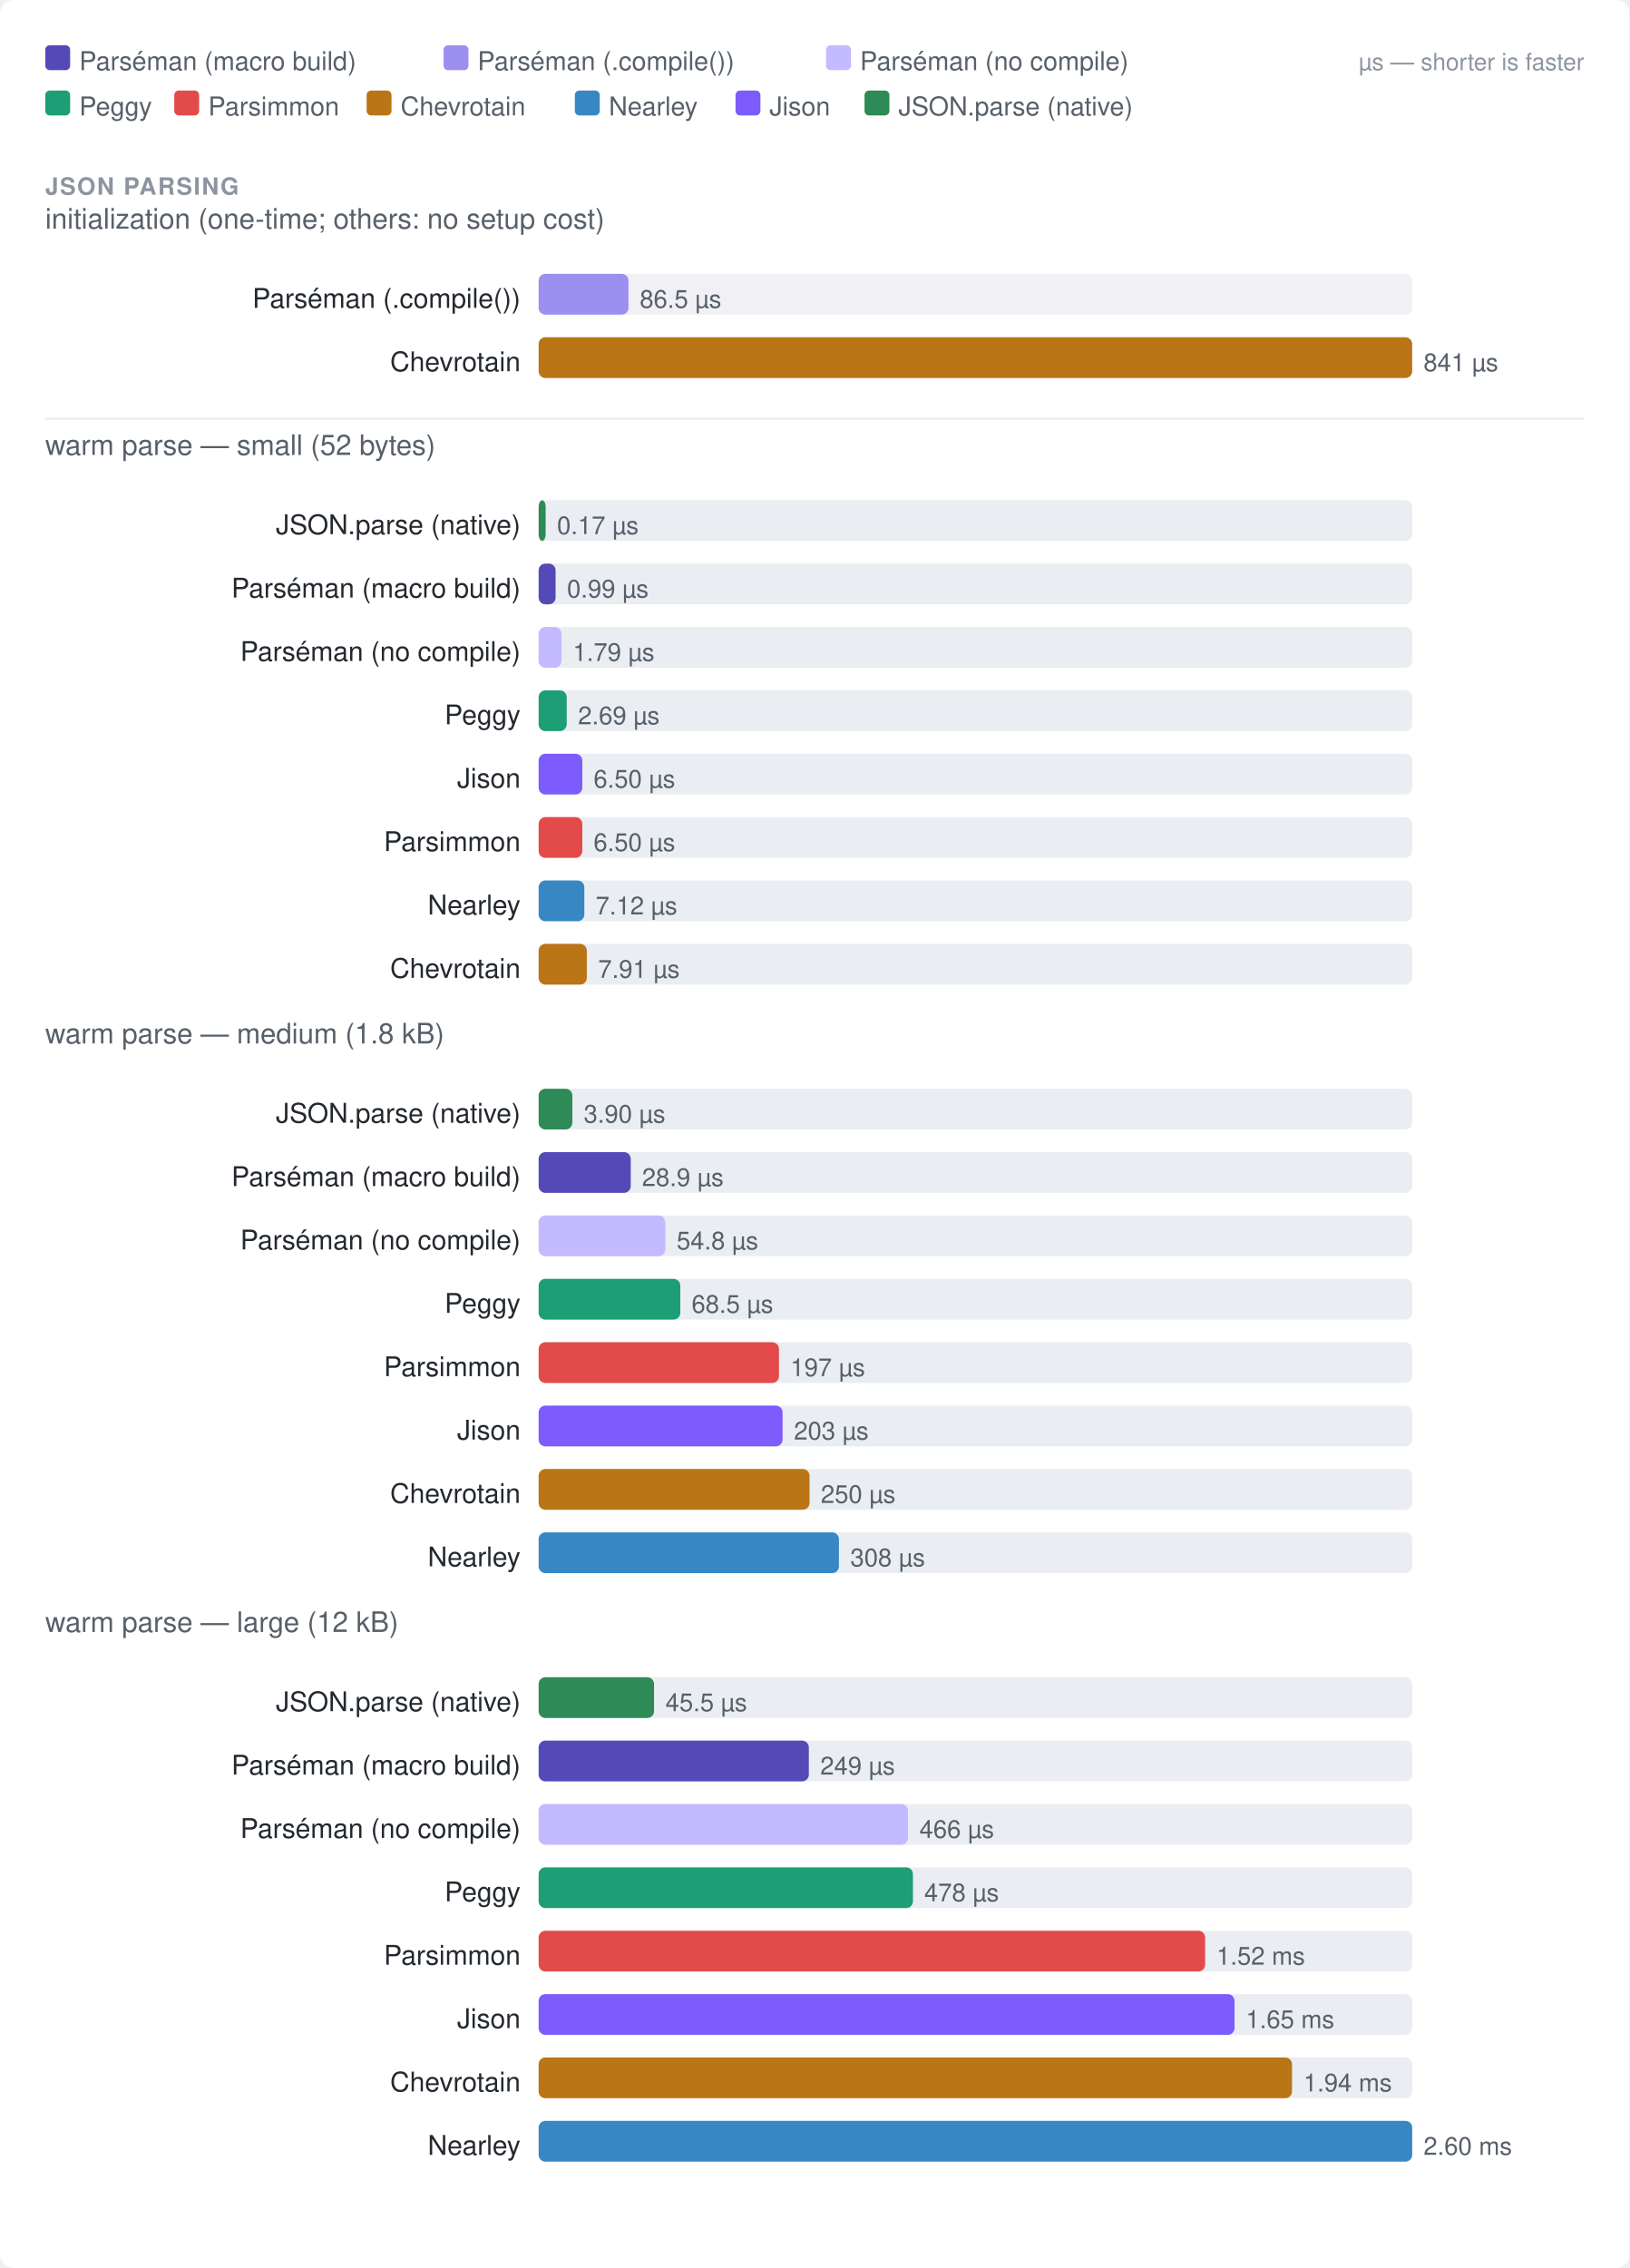
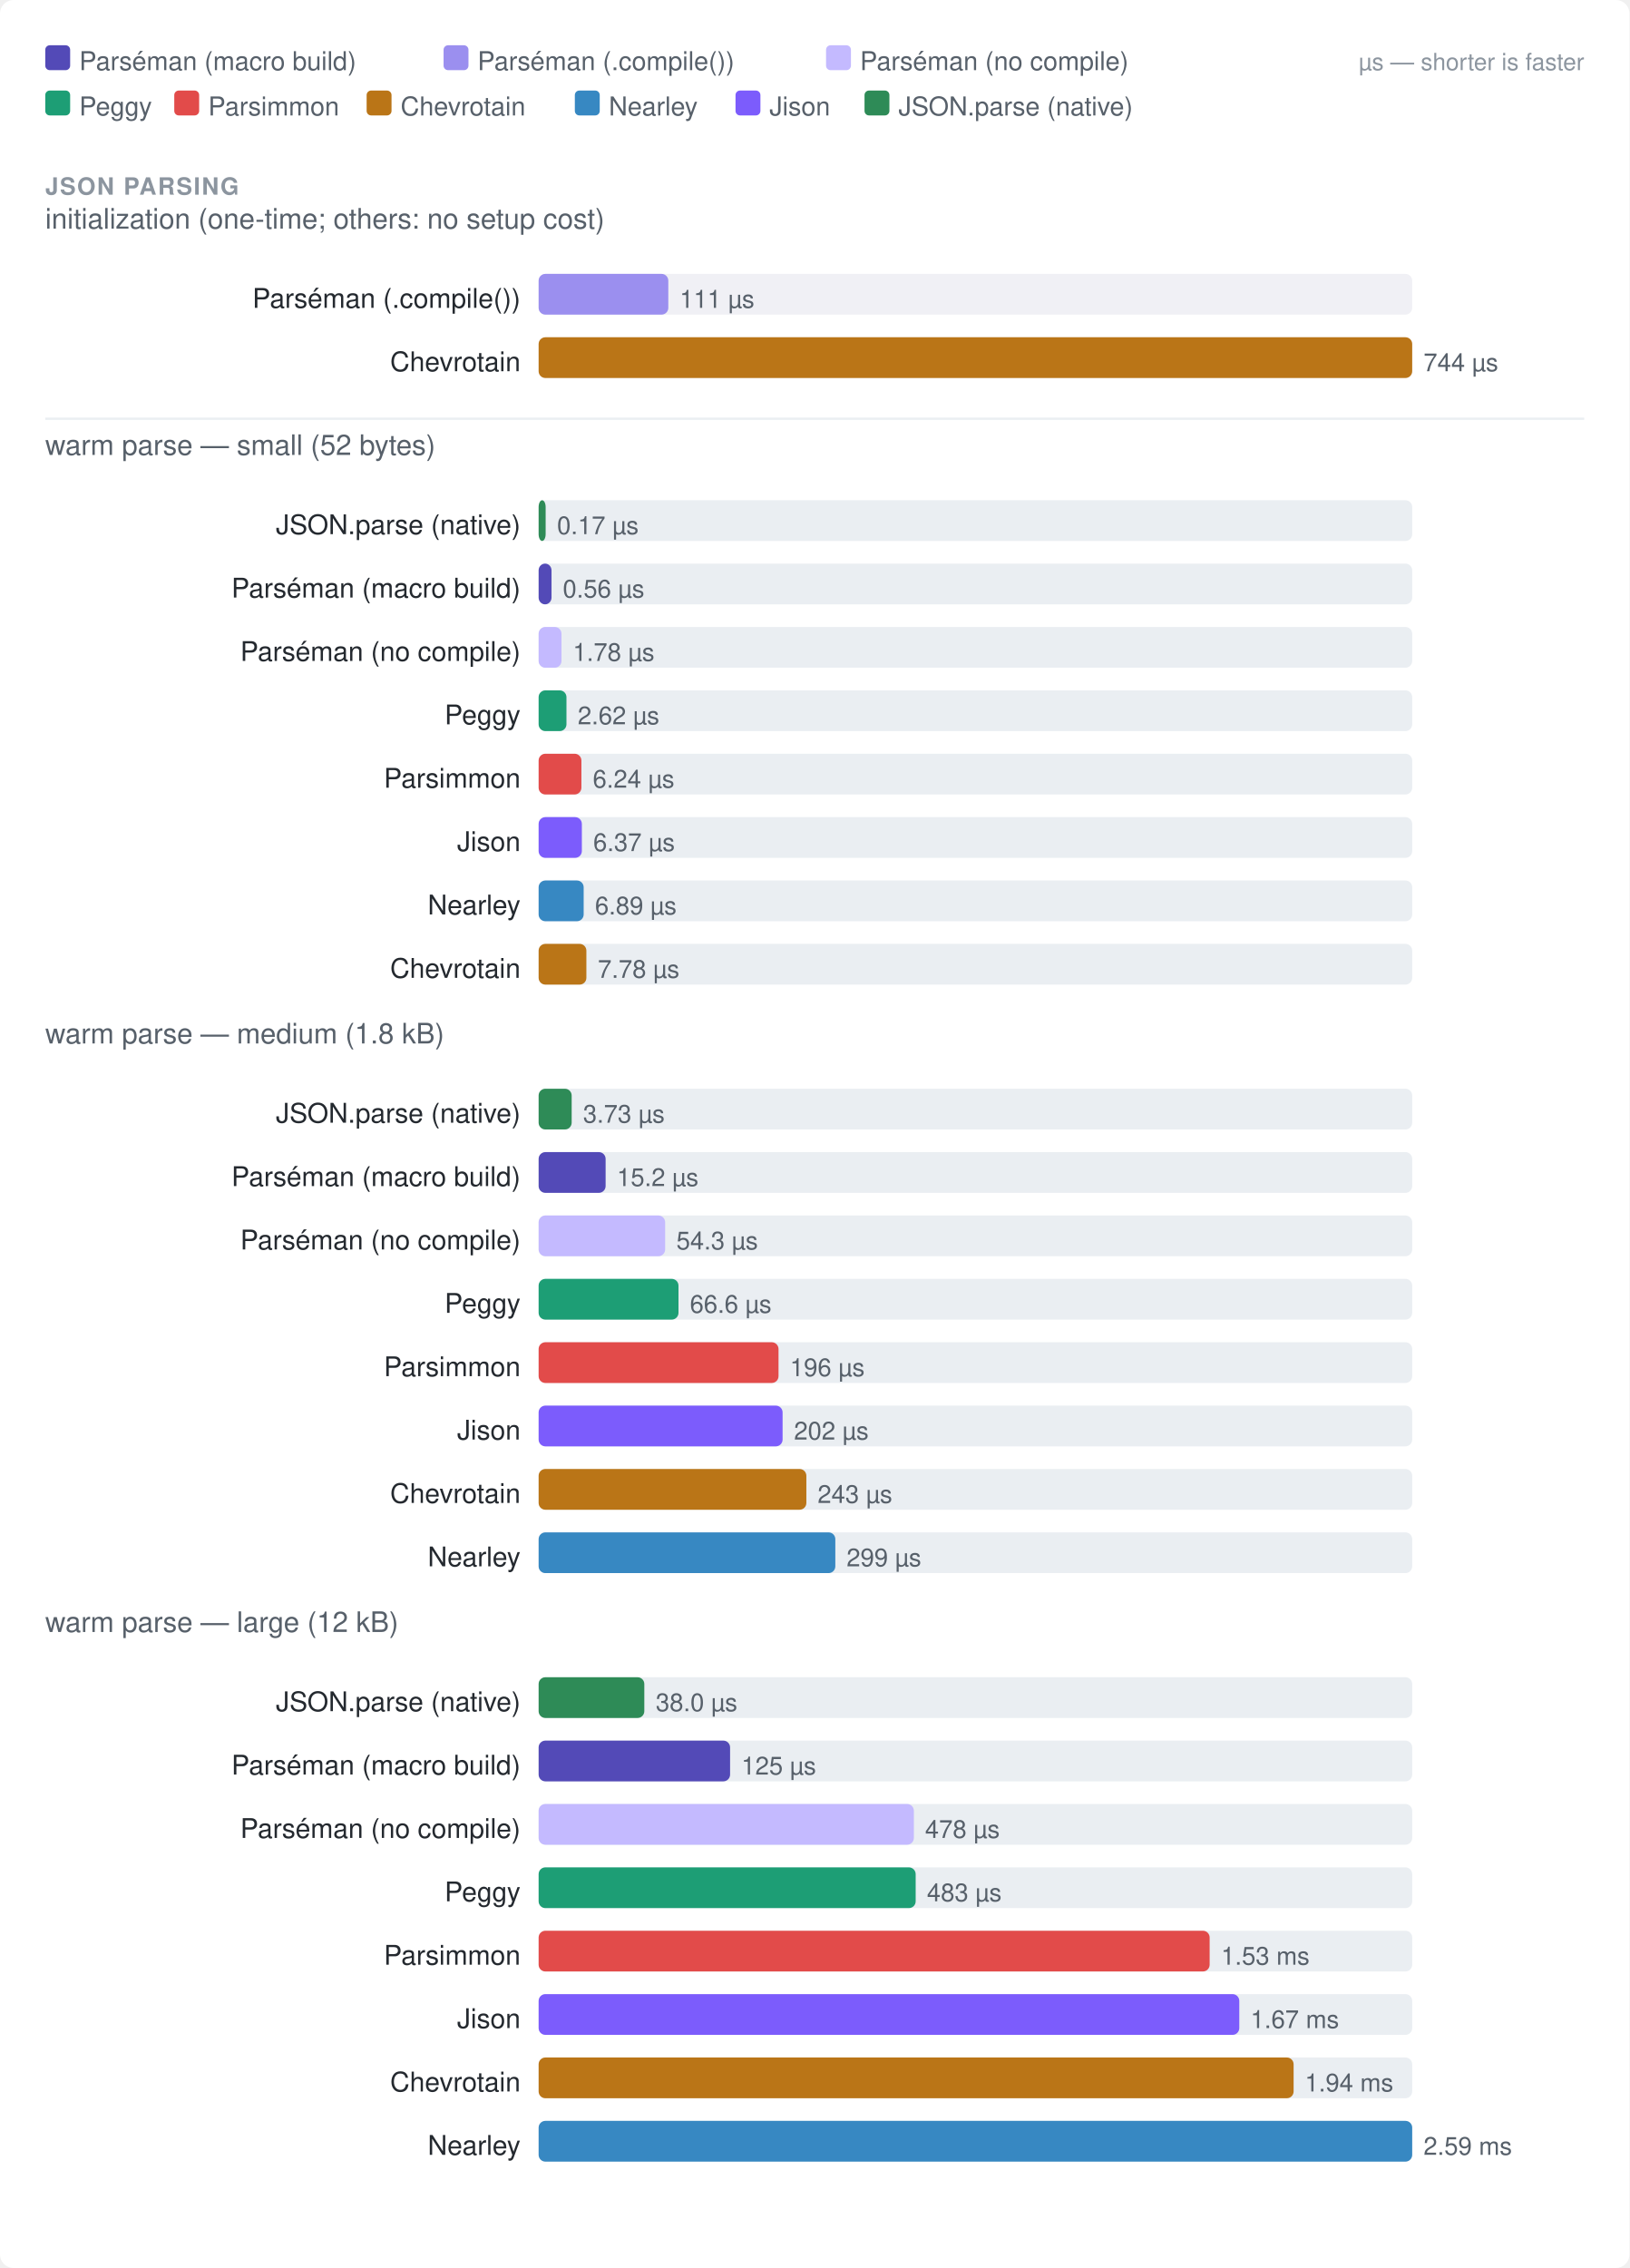
<svg xmlns="http://www.w3.org/2000/svg" viewBox="0 0 720 1002" width="720" height="1002">
  <rect width="720" height="1002" fill="white" rx="6" />
  <rect x="20" y="20" width="11" height="11" rx="2" fill="#534AB7" />
  <text x="35" y="31" font-size="11.5" fill="#57606a" font-family="-apple-system,BlinkMacSystemFont,'Segoe UI',Helvetica,Arial,sans-serif">Parséman (macro build)</text>
  <rect x="196" y="20" width="11" height="11" rx="2" fill="#9B8FEF" />
  <text x="211" y="31" font-size="11.5" fill="#57606a" font-family="-apple-system,BlinkMacSystemFont,'Segoe UI',Helvetica,Arial,sans-serif">Parséman (.compile())</text>
  <rect x="365" y="20" width="11" height="11" rx="2" fill="#C4BAFF" />
  <text x="380" y="31" font-size="11.5" fill="#57606a" font-family="-apple-system,BlinkMacSystemFont,'Segoe UI',Helvetica,Arial,sans-serif">Parséman (no compile)</text>
  <rect x="20" y="40" width="11" height="11" rx="2" fill="#1D9E75" />
  <text x="35" y="51" font-size="11.5" fill="#57606a" font-family="-apple-system,BlinkMacSystemFont,'Segoe UI',Helvetica,Arial,sans-serif">Peggy</text>
  <rect x="77" y="40" width="11" height="11" rx="2" fill="#E24B4A" />
  <text x="92" y="51" font-size="11.5" fill="#57606a" font-family="-apple-system,BlinkMacSystemFont,'Segoe UI',Helvetica,Arial,sans-serif">Parsimmon</text>
  <rect x="162" y="40" width="11" height="11" rx="2" fill="#BA7517" />
  <text x="177" y="51" font-size="11.5" fill="#57606a" font-family="-apple-system,BlinkMacSystemFont,'Segoe UI',Helvetica,Arial,sans-serif">Chevrotain</text>
  <rect x="254" y="40" width="11" height="11" rx="2" fill="#3788C2" />
  <text x="269" y="51" font-size="11.5" fill="#57606a" font-family="-apple-system,BlinkMacSystemFont,'Segoe UI',Helvetica,Arial,sans-serif">Nearley</text>
  <rect x="325" y="40" width="11" height="11" rx="2" fill="#7C5CFC" />
  <text x="340" y="51" font-size="11.5" fill="#57606a" font-family="-apple-system,BlinkMacSystemFont,'Segoe UI',Helvetica,Arial,sans-serif">Jison</text>
  <rect x="382" y="40" width="11" height="11" rx="2" fill="#2E8B57" />
  <text x="397" y="51" font-size="11.5" fill="#57606a" font-family="-apple-system,BlinkMacSystemFont,'Segoe UI',Helvetica,Arial,sans-serif">JSON.parse (native)</text>
  <text x="700" y="31" font-size="10.5" fill="#8c959f" text-anchor="end" font-family="-apple-system,BlinkMacSystemFont,'Segoe UI',Helvetica,Arial,sans-serif">µs — shorter is faster</text>
  <text x="20" y="86" font-size="10.5" font-weight="600" fill="#8c959f" letter-spacing="0.06em" font-family="-apple-system,BlinkMacSystemFont,'Segoe UI',Helvetica,Arial,sans-serif">JSON PARSING</text>
  <text x="20" y="101" font-size="12.5" fill="#57606a" font-family="-apple-system,BlinkMacSystemFont,'Segoe UI',Helvetica,Arial,sans-serif">initialization (one-time; others: no setup cost)</text>
  <text x="230" y="136" text-anchor="end" font-size="12" fill="#24292f" font-family="-apple-system,BlinkMacSystemFont,'Segoe UI',Helvetica,Arial,sans-serif">Parséman (.compile())</text>
  <rect x="238" y="121" width="386" height="18" rx="3" fill="#f0f0f5" />
-   <rect x="238" y="121" width="39.7" height="18" rx="3" fill="#9B8FEF" />
-   <text x="282.683" y="136" font-size="11" fill="#57606a" font-family="-apple-system,BlinkMacSystemFont,'Segoe UI',Helvetica,Arial,sans-serif">86.5 µs</text>
+   <rect x="238" y="121" width="57.3" height="18" rx="3" fill="#9B8FEF" />
+   <text x="300.337" y="136" font-size="11" fill="#57606a" font-family="-apple-system,BlinkMacSystemFont,'Segoe UI',Helvetica,Arial,sans-serif">111 µs</text>
  <text x="230" y="164" text-anchor="end" font-size="12" fill="#24292f" font-family="-apple-system,BlinkMacSystemFont,'Segoe UI',Helvetica,Arial,sans-serif">Chevrotain</text>
  <rect x="238" y="149" width="386" height="18" rx="3" fill="#f0f0f5" />
  <rect x="238" y="149" width="386.0" height="18" rx="3" fill="#BA7517" />
-   <text x="629" y="164" font-size="11" fill="#57606a" font-family="-apple-system,BlinkMacSystemFont,'Segoe UI',Helvetica,Arial,sans-serif">841 µs</text>
+   <text x="629" y="164" font-size="11" fill="#57606a" font-family="-apple-system,BlinkMacSystemFont,'Segoe UI',Helvetica,Arial,sans-serif">744 µs</text>
  <line x1="20" y1="185" x2="700" y2="185" stroke="#eaeef2" stroke-width="1" />
  <text x="20" y="201" font-size="12.5" fill="#57606a" font-family="-apple-system,BlinkMacSystemFont,'Segoe UI',Helvetica,Arial,sans-serif">warm parse — small  (52 bytes)</text>
  <text x="230" y="236" text-anchor="end" font-size="12" fill="#24292f" font-family="-apple-system,BlinkMacSystemFont,'Segoe UI',Helvetica,Arial,sans-serif">JSON.parse (native)</text>
  <rect x="238" y="221" width="386" height="18" rx="3" fill="#eaeef2" />
  <rect x="238" y="221" width="3.1" height="18" rx="3" fill="#2E8B57" />
-   <text x="246.118" y="236" font-size="11" fill="#57606a" font-family="-apple-system,BlinkMacSystemFont,'Segoe UI',Helvetica,Arial,sans-serif">0.17 µs</text>
+   <text x="246.125" y="236" font-size="11" fill="#57606a" font-family="-apple-system,BlinkMacSystemFont,'Segoe UI',Helvetica,Arial,sans-serif">0.17 µs</text>
  <text x="230" y="264" text-anchor="end" font-size="12" fill="#24292f" font-family="-apple-system,BlinkMacSystemFont,'Segoe UI',Helvetica,Arial,sans-serif">Parséman (macro build)</text>
  <rect x="238" y="249" width="386" height="18" rx="3" fill="#eaeef2" />
-   <rect x="238" y="249" width="7.5" height="18" rx="3" fill="#534AB7" />
-   <text x="250.525" y="264" font-size="11" fill="#57606a" font-family="-apple-system,BlinkMacSystemFont,'Segoe UI',Helvetica,Arial,sans-serif">0.99 µs</text>
+   <rect x="238" y="249" width="5.7" height="18" rx="3" fill="#534AB7" />
+   <text x="248.672" y="264" font-size="11" fill="#57606a" font-family="-apple-system,BlinkMacSystemFont,'Segoe UI',Helvetica,Arial,sans-serif">0.56 µs</text>
  <text x="230" y="292" text-anchor="end" font-size="12" fill="#24292f" font-family="-apple-system,BlinkMacSystemFont,'Segoe UI',Helvetica,Arial,sans-serif">Parséman (no compile)</text>
  <rect x="238" y="277" width="386" height="18" rx="3" fill="#eaeef2" />
  <rect x="238" y="277" width="10.1" height="18" rx="3" fill="#C4BAFF" />
-   <text x="253.119" y="292" font-size="11" fill="#57606a" font-family="-apple-system,BlinkMacSystemFont,'Segoe UI',Helvetica,Arial,sans-serif">1.79 µs</text>
+   <text x="253.113" y="292" font-size="11" fill="#57606a" font-family="-apple-system,BlinkMacSystemFont,'Segoe UI',Helvetica,Arial,sans-serif">1.78 µs</text>
  <text x="230" y="320" text-anchor="end" font-size="12" fill="#24292f" font-family="-apple-system,BlinkMacSystemFont,'Segoe UI',Helvetica,Arial,sans-serif">Peggy</text>
  <rect x="238" y="305" width="386" height="18" rx="3" fill="#eaeef2" />
-   <rect x="238" y="305" width="12.4" height="18" rx="3" fill="#1D9E75" />
-   <text x="255.405" y="320" font-size="11" fill="#57606a" font-family="-apple-system,BlinkMacSystemFont,'Segoe UI',Helvetica,Arial,sans-serif">2.69 µs</text>
-   <text x="230" y="348" text-anchor="end" font-size="12" fill="#24292f" font-family="-apple-system,BlinkMacSystemFont,'Segoe UI',Helvetica,Arial,sans-serif">Jison</text>
+   <rect x="238" y="305" width="12.3" height="18" rx="3" fill="#1D9E75" />
+   <text x="255.269" y="320" font-size="11" fill="#57606a" font-family="-apple-system,BlinkMacSystemFont,'Segoe UI',Helvetica,Arial,sans-serif">2.62 µs</text>
+   <text x="230" y="348" text-anchor="end" font-size="12" fill="#24292f" font-family="-apple-system,BlinkMacSystemFont,'Segoe UI',Helvetica,Arial,sans-serif">Parsimmon</text>
  <rect x="238" y="333" width="386" height="18" rx="3" fill="#eaeef2" />
-   <rect x="238" y="333" width="19.3" height="18" rx="3" fill="#7C5CFC" />
-   <text x="262.283" y="348" font-size="11" fill="#57606a" font-family="-apple-system,BlinkMacSystemFont,'Segoe UI',Helvetica,Arial,sans-serif">6.50 µs</text>
-   <text x="230" y="376" text-anchor="end" font-size="12" fill="#24292f" font-family="-apple-system,BlinkMacSystemFont,'Segoe UI',Helvetica,Arial,sans-serif">Parsimmon</text>
+   <rect x="238" y="333" width="18.9" height="18" rx="3" fill="#E24B4A" />
+   <text x="261.935" y="348" font-size="11" fill="#57606a" font-family="-apple-system,BlinkMacSystemFont,'Segoe UI',Helvetica,Arial,sans-serif">6.24 µs</text>
+   <text x="230" y="376" text-anchor="end" font-size="12" fill="#24292f" font-family="-apple-system,BlinkMacSystemFont,'Segoe UI',Helvetica,Arial,sans-serif">Jison</text>
  <rect x="238" y="361" width="386" height="18" rx="3" fill="#eaeef2" />
-   <rect x="238" y="361" width="19.3" height="18" rx="3" fill="#E24B4A" />
-   <text x="262.283" y="376" font-size="11" fill="#57606a" font-family="-apple-system,BlinkMacSystemFont,'Segoe UI',Helvetica,Arial,sans-serif">6.50 µs</text>
+   <rect x="238" y="361" width="19.1" height="18" rx="3" fill="#7C5CFC" />
+   <text x="262.131" y="376" font-size="11" fill="#57606a" font-family="-apple-system,BlinkMacSystemFont,'Segoe UI',Helvetica,Arial,sans-serif">6.37 µs</text>
  <text x="230" y="404" text-anchor="end" font-size="12" fill="#24292f" font-family="-apple-system,BlinkMacSystemFont,'Segoe UI',Helvetica,Arial,sans-serif">Nearley</text>
  <rect x="238" y="389" width="386" height="18" rx="3" fill="#eaeef2" />
-   <rect x="238" y="389" width="20.2" height="18" rx="3" fill="#3788C2" />
-   <text x="263.182" y="404" font-size="11" fill="#57606a" font-family="-apple-system,BlinkMacSystemFont,'Segoe UI',Helvetica,Arial,sans-serif">7.12 µs</text>
+   <rect x="238" y="389" width="19.9" height="18" rx="3" fill="#3788C2" />
+   <text x="262.897" y="404" font-size="11" fill="#57606a" font-family="-apple-system,BlinkMacSystemFont,'Segoe UI',Helvetica,Arial,sans-serif">6.89 µs</text>
  <text x="230" y="432" text-anchor="end" font-size="12" fill="#24292f" font-family="-apple-system,BlinkMacSystemFont,'Segoe UI',Helvetica,Arial,sans-serif">Chevrotain</text>
  <rect x="238" y="417" width="386" height="18" rx="3" fill="#eaeef2" />
-   <rect x="238" y="417" width="21.3" height="18" rx="3" fill="#BA7517" />
-   <text x="264.272" y="432" font-size="11" fill="#57606a" font-family="-apple-system,BlinkMacSystemFont,'Segoe UI',Helvetica,Arial,sans-serif">7.91 µs</text>
+   <rect x="238" y="417" width="21.1" height="18" rx="3" fill="#BA7517" />
+   <text x="264.143" y="432" font-size="11" fill="#57606a" font-family="-apple-system,BlinkMacSystemFont,'Segoe UI',Helvetica,Arial,sans-serif">7.78 µs</text>
  <text x="20" y="461" font-size="12.5" fill="#57606a" font-family="-apple-system,BlinkMacSystemFont,'Segoe UI',Helvetica,Arial,sans-serif">warm parse — medium  (1.8 kB)</text>
  <text x="230" y="496" text-anchor="end" font-size="12" fill="#24292f" font-family="-apple-system,BlinkMacSystemFont,'Segoe UI',Helvetica,Arial,sans-serif">JSON.parse (native)</text>
  <rect x="238" y="481" width="386" height="18" rx="3" fill="#eaeef2" />
-   <rect x="238" y="481" width="14.9" height="18" rx="3" fill="#2E8B57" />
-   <text x="257.936" y="496" font-size="11" fill="#57606a" font-family="-apple-system,BlinkMacSystemFont,'Segoe UI',Helvetica,Arial,sans-serif">3.90 µs</text>
+   <rect x="238" y="481" width="14.6" height="18" rx="3" fill="#2E8B57" />
+   <text x="257.64" y="496" font-size="11" fill="#57606a" font-family="-apple-system,BlinkMacSystemFont,'Segoe UI',Helvetica,Arial,sans-serif">3.73 µs</text>
  <text x="230" y="524" text-anchor="end" font-size="12" fill="#24292f" font-family="-apple-system,BlinkMacSystemFont,'Segoe UI',Helvetica,Arial,sans-serif">Parséman (macro build)</text>
  <rect x="238" y="509" width="386" height="18" rx="3" fill="#eaeef2" />
-   <rect x="238" y="509" width="40.7" height="18" rx="3" fill="#534AB7" />
-   <text x="283.674" y="524" font-size="11" fill="#57606a" font-family="-apple-system,BlinkMacSystemFont,'Segoe UI',Helvetica,Arial,sans-serif">28.9 µs</text>
+   <rect x="238" y="509" width="29.6" height="18" rx="3" fill="#534AB7" />
+   <text x="272.562" y="524" font-size="11" fill="#57606a" font-family="-apple-system,BlinkMacSystemFont,'Segoe UI',Helvetica,Arial,sans-serif">15.2 µs</text>
  <text x="230" y="552" text-anchor="end" font-size="12" fill="#24292f" font-family="-apple-system,BlinkMacSystemFont,'Segoe UI',Helvetica,Arial,sans-serif">Parséman (no compile)</text>
  <rect x="238" y="537" width="386" height="18" rx="3" fill="#eaeef2" />
-   <rect x="238" y="537" width="56.0" height="18" rx="3" fill="#C4BAFF" />
-   <text x="298.974" y="552" font-size="11" fill="#57606a" font-family="-apple-system,BlinkMacSystemFont,'Segoe UI',Helvetica,Arial,sans-serif">54.8 µs</text>
+   <rect x="238" y="537" width="55.9" height="18" rx="3" fill="#C4BAFF" />
+   <text x="298.851" y="552" font-size="11" fill="#57606a" font-family="-apple-system,BlinkMacSystemFont,'Segoe UI',Helvetica,Arial,sans-serif">54.3 µs</text>
  <text x="230" y="580" text-anchor="end" font-size="12" fill="#24292f" font-family="-apple-system,BlinkMacSystemFont,'Segoe UI',Helvetica,Arial,sans-serif">Peggy</text>
  <rect x="238" y="565" width="386" height="18" rx="3" fill="#eaeef2" />
-   <rect x="238" y="565" width="62.6" height="18" rx="3" fill="#1D9E75" />
-   <text x="305.589" y="580" font-size="11" fill="#57606a" font-family="-apple-system,BlinkMacSystemFont,'Segoe UI',Helvetica,Arial,sans-serif">68.5 µs</text>
+   <rect x="238" y="565" width="61.8" height="18" rx="3" fill="#1D9E75" />
+   <text x="304.842" y="580" font-size="11" fill="#57606a" font-family="-apple-system,BlinkMacSystemFont,'Segoe UI',Helvetica,Arial,sans-serif">66.6 µs</text>
  <text x="230" y="608" text-anchor="end" font-size="12" fill="#24292f" font-family="-apple-system,BlinkMacSystemFont,'Segoe UI',Helvetica,Arial,sans-serif">Parsimmon</text>
  <rect x="238" y="593" width="386" height="18" rx="3" fill="#eaeef2" />
-   <rect x="238" y="593" width="106.2" height="18" rx="3" fill="#E24B4A" />
-   <text x="349.248" y="608" font-size="11" fill="#57606a" font-family="-apple-system,BlinkMacSystemFont,'Segoe UI',Helvetica,Arial,sans-serif">197 µs</text>
+   <rect x="238" y="593" width="106.0" height="18" rx="3" fill="#E24B4A" />
+   <text x="349.045" y="608" font-size="11" fill="#57606a" font-family="-apple-system,BlinkMacSystemFont,'Segoe UI',Helvetica,Arial,sans-serif">196 µs</text>
  <text x="230" y="636" text-anchor="end" font-size="12" fill="#24292f" font-family="-apple-system,BlinkMacSystemFont,'Segoe UI',Helvetica,Arial,sans-serif">Jison</text>
  <rect x="238" y="621" width="386" height="18" rx="3" fill="#eaeef2" />
  <rect x="238" y="621" width="107.8" height="18" rx="3" fill="#7C5CFC" />
-   <text x="350.809" y="636" font-size="11" fill="#57606a" font-family="-apple-system,BlinkMacSystemFont,'Segoe UI',Helvetica,Arial,sans-serif">203 µs</text>
+   <text x="350.821" y="636" font-size="11" fill="#57606a" font-family="-apple-system,BlinkMacSystemFont,'Segoe UI',Helvetica,Arial,sans-serif">202 µs</text>
  <text x="230" y="664" text-anchor="end" font-size="12" fill="#24292f" font-family="-apple-system,BlinkMacSystemFont,'Segoe UI',Helvetica,Arial,sans-serif">Chevrotain</text>
  <rect x="238" y="649" width="386" height="18" rx="3" fill="#eaeef2" />
-   <rect x="238" y="649" width="119.7" height="18" rx="3" fill="#BA7517" />
-   <text x="362.68" y="664" font-size="11" fill="#57606a" font-family="-apple-system,BlinkMacSystemFont,'Segoe UI',Helvetica,Arial,sans-serif">250 µs</text>
+   <rect x="238" y="649" width="118.3" height="18" rx="3" fill="#BA7517" />
+   <text x="361.259" y="664" font-size="11" fill="#57606a" font-family="-apple-system,BlinkMacSystemFont,'Segoe UI',Helvetica,Arial,sans-serif">243 µs</text>
  <text x="230" y="692" text-anchor="end" font-size="12" fill="#24292f" font-family="-apple-system,BlinkMacSystemFont,'Segoe UI',Helvetica,Arial,sans-serif">Nearley</text>
  <rect x="238" y="677" width="386" height="18" rx="3" fill="#eaeef2" />
-   <rect x="238" y="677" width="132.7" height="18" rx="3" fill="#3788C2" />
-   <text x="375.732" y="692" font-size="11" fill="#57606a" font-family="-apple-system,BlinkMacSystemFont,'Segoe UI',Helvetica,Arial,sans-serif">308 µs</text>
+   <rect x="238" y="677" width="131.1" height="18" rx="3" fill="#3788C2" />
+   <text x="374.061" y="692" font-size="11" fill="#57606a" font-family="-apple-system,BlinkMacSystemFont,'Segoe UI',Helvetica,Arial,sans-serif">299 µs</text>
  <text x="20" y="721" font-size="12.5" fill="#57606a" font-family="-apple-system,BlinkMacSystemFont,'Segoe UI',Helvetica,Arial,sans-serif">warm parse — large  (12 kB)</text>
  <text x="230" y="756" text-anchor="end" font-size="12" fill="#24292f" font-family="-apple-system,BlinkMacSystemFont,'Segoe UI',Helvetica,Arial,sans-serif">JSON.parse (native)</text>
  <rect x="238" y="741" width="386" height="18" rx="3" fill="#eaeef2" />
-   <rect x="238" y="741" width="51.0" height="18" rx="3" fill="#2E8B57" />
-   <text x="294.046" y="756" font-size="11" fill="#57606a" font-family="-apple-system,BlinkMacSystemFont,'Segoe UI',Helvetica,Arial,sans-serif">45.5 µs</text>
+   <rect x="238" y="741" width="46.7" height="18" rx="3" fill="#2E8B57" />
+   <text x="289.745" y="756" font-size="11" fill="#57606a" font-family="-apple-system,BlinkMacSystemFont,'Segoe UI',Helvetica,Arial,sans-serif">38.0 µs</text>
  <text x="230" y="784" text-anchor="end" font-size="12" fill="#24292f" font-family="-apple-system,BlinkMacSystemFont,'Segoe UI',Helvetica,Arial,sans-serif">Parséman (macro build)</text>
  <rect x="238" y="769" width="386" height="18" rx="3" fill="#eaeef2" />
-   <rect x="238" y="769" width="119.4" height="18" rx="3" fill="#534AB7" />
-   <text x="362.436" y="784" font-size="11" fill="#57606a" font-family="-apple-system,BlinkMacSystemFont,'Segoe UI',Helvetica,Arial,sans-serif">249 µs</text>
+   <rect x="238" y="769" width="84.6" height="18" rx="3" fill="#534AB7" />
+   <text x="327.592" y="784" font-size="11" fill="#57606a" font-family="-apple-system,BlinkMacSystemFont,'Segoe UI',Helvetica,Arial,sans-serif">125 µs</text>
  <text x="230" y="812" text-anchor="end" font-size="12" fill="#24292f" font-family="-apple-system,BlinkMacSystemFont,'Segoe UI',Helvetica,Arial,sans-serif">Parséman (no compile)</text>
  <rect x="238" y="797" width="386" height="18" rx="3" fill="#eaeef2" />
-   <rect x="238" y="797" width="163.2" height="18" rx="3" fill="#C4BAFF" />
-   <text x="406.247" y="812" font-size="11" fill="#57606a" font-family="-apple-system,BlinkMacSystemFont,'Segoe UI',Helvetica,Arial,sans-serif">466 µs</text>
+   <rect x="238" y="797" width="165.8" height="18" rx="3" fill="#C4BAFF" />
+   <text x="408.753" y="812" font-size="11" fill="#57606a" font-family="-apple-system,BlinkMacSystemFont,'Segoe UI',Helvetica,Arial,sans-serif">478 µs</text>
  <text x="230" y="840" text-anchor="end" font-size="12" fill="#24292f" font-family="-apple-system,BlinkMacSystemFont,'Segoe UI',Helvetica,Arial,sans-serif">Peggy</text>
  <rect x="238" y="825" width="386" height="18" rx="3" fill="#eaeef2" />
-   <rect x="238" y="825" width="165.4" height="18" rx="3" fill="#1D9E75" />
-   <text x="408.39" y="840" font-size="11" fill="#57606a" font-family="-apple-system,BlinkMacSystemFont,'Segoe UI',Helvetica,Arial,sans-serif">478 µs</text>
+   <rect x="238" y="825" width="166.6" height="18" rx="3" fill="#1D9E75" />
+   <text x="409.57" y="840" font-size="11" fill="#57606a" font-family="-apple-system,BlinkMacSystemFont,'Segoe UI',Helvetica,Arial,sans-serif">483 µs</text>
  <text x="230" y="868" text-anchor="end" font-size="12" fill="#24292f" font-family="-apple-system,BlinkMacSystemFont,'Segoe UI',Helvetica,Arial,sans-serif">Parsimmon</text>
  <rect x="238" y="853" width="386" height="18" rx="3" fill="#eaeef2" />
-   <rect x="238" y="853" width="294.5" height="18" rx="3" fill="#E24B4A" />
-   <text x="537.51" y="868" font-size="11" fill="#57606a" font-family="-apple-system,BlinkMacSystemFont,'Segoe UI',Helvetica,Arial,sans-serif">1.52 ms</text>
+   <rect x="238" y="853" width="296.5" height="18" rx="3" fill="#E24B4A" />
+   <text x="539.54" y="868" font-size="11" fill="#57606a" font-family="-apple-system,BlinkMacSystemFont,'Segoe UI',Helvetica,Arial,sans-serif">1.53 ms</text>
  <text x="230" y="896" text-anchor="end" font-size="12" fill="#24292f" font-family="-apple-system,BlinkMacSystemFont,'Segoe UI',Helvetica,Arial,sans-serif">Jison</text>
  <rect x="238" y="881" width="386" height="18" rx="3" fill="#eaeef2" />
-   <rect x="238" y="881" width="307.5" height="18" rx="3" fill="#7C5CFC" />
-   <text x="550.485" y="896" font-size="11" fill="#57606a" font-family="-apple-system,BlinkMacSystemFont,'Segoe UI',Helvetica,Arial,sans-serif">1.65 ms</text>
+   <rect x="238" y="881" width="309.6" height="18" rx="3" fill="#7C5CFC" />
+   <text x="552.558" y="896" font-size="11" fill="#57606a" font-family="-apple-system,BlinkMacSystemFont,'Segoe UI',Helvetica,Arial,sans-serif">1.67 ms</text>
  <text x="230" y="924" text-anchor="end" font-size="12" fill="#24292f" font-family="-apple-system,BlinkMacSystemFont,'Segoe UI',Helvetica,Arial,sans-serif">Chevrotain</text>
  <rect x="238" y="909" width="386" height="18" rx="3" fill="#eaeef2" />
-   <rect x="238" y="909" width="332.9" height="18" rx="3" fill="#BA7517" />
-   <text x="575.918" y="924" font-size="11" fill="#57606a" font-family="-apple-system,BlinkMacSystemFont,'Segoe UI',Helvetica,Arial,sans-serif">1.94 ms</text>
+   <rect x="238" y="909" width="333.6" height="18" rx="3" fill="#BA7517" />
+   <text x="576.562" y="924" font-size="11" fill="#57606a" font-family="-apple-system,BlinkMacSystemFont,'Segoe UI',Helvetica,Arial,sans-serif">1.94 ms</text>
  <text x="230" y="952" text-anchor="end" font-size="12" fill="#24292f" font-family="-apple-system,BlinkMacSystemFont,'Segoe UI',Helvetica,Arial,sans-serif">Nearley</text>
  <rect x="238" y="937" width="386" height="18" rx="3" fill="#eaeef2" />
  <rect x="238" y="937" width="386.0" height="18" rx="3" fill="#3788C2" />
-   <text x="629" y="952" font-size="11" fill="#57606a" font-family="-apple-system,BlinkMacSystemFont,'Segoe UI',Helvetica,Arial,sans-serif">2.60 ms</text>
+   <text x="629" y="952" font-size="11" fill="#57606a" font-family="-apple-system,BlinkMacSystemFont,'Segoe UI',Helvetica,Arial,sans-serif">2.59 ms</text>
</svg>
